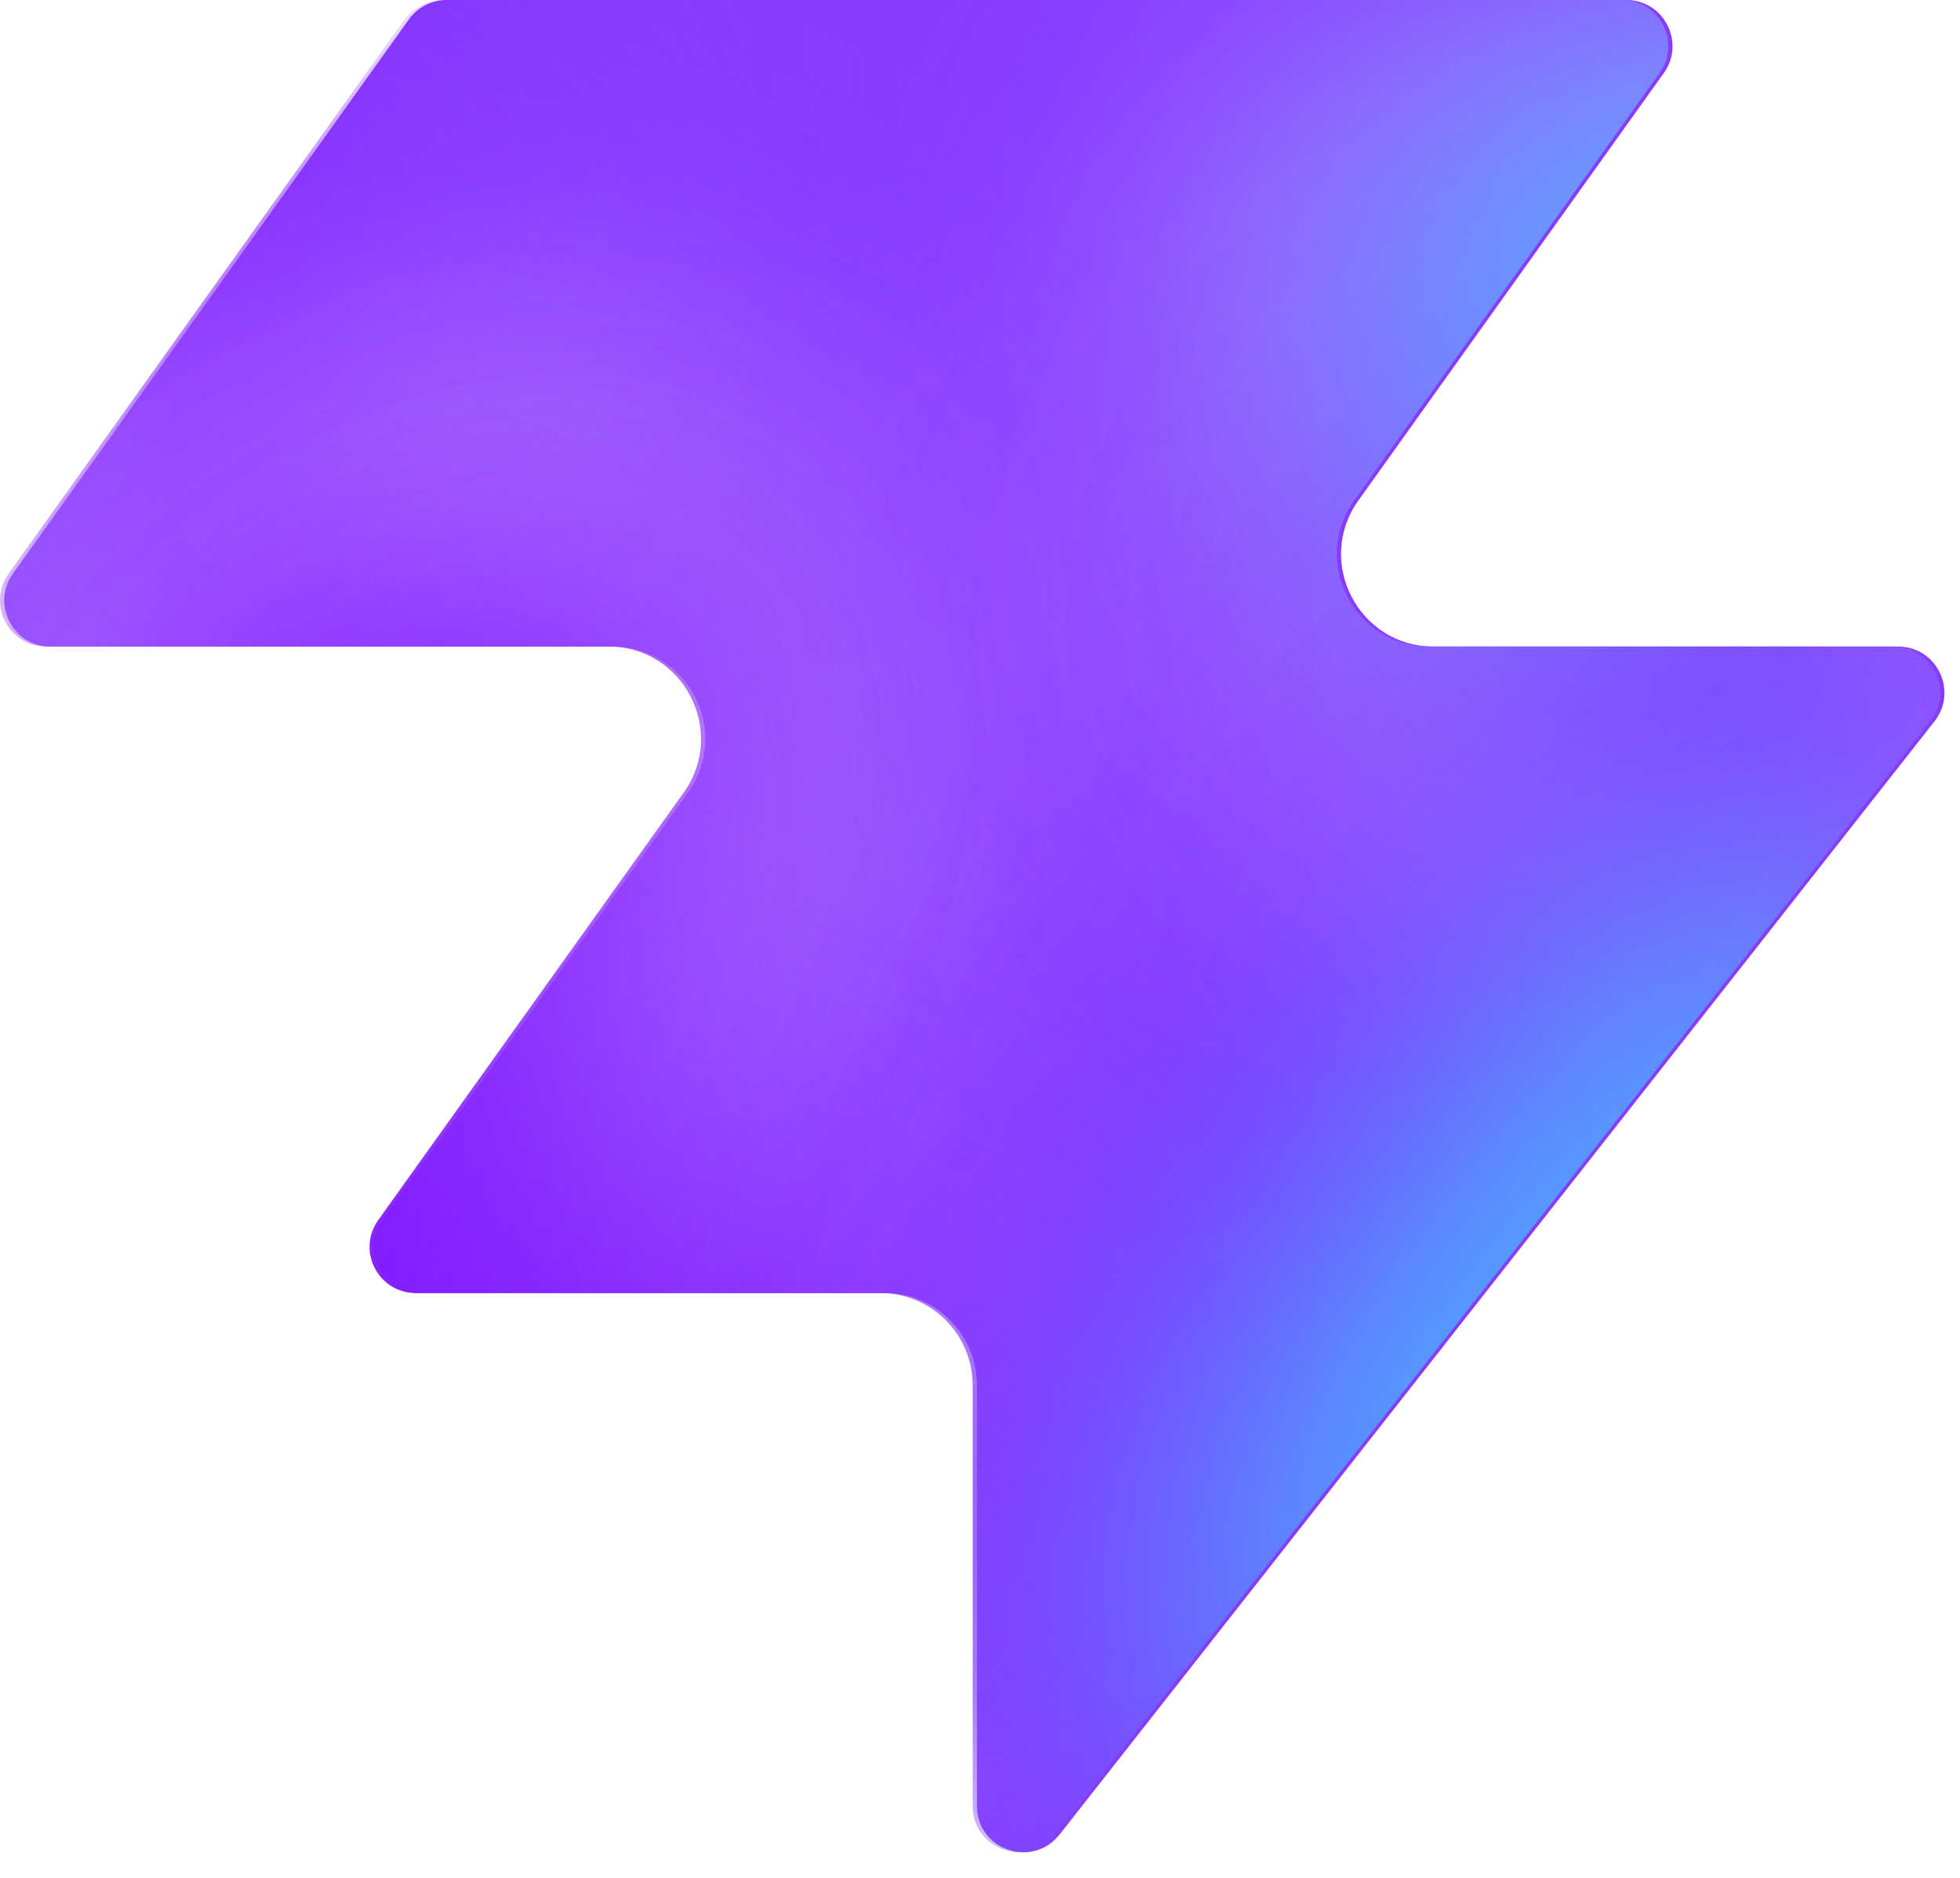
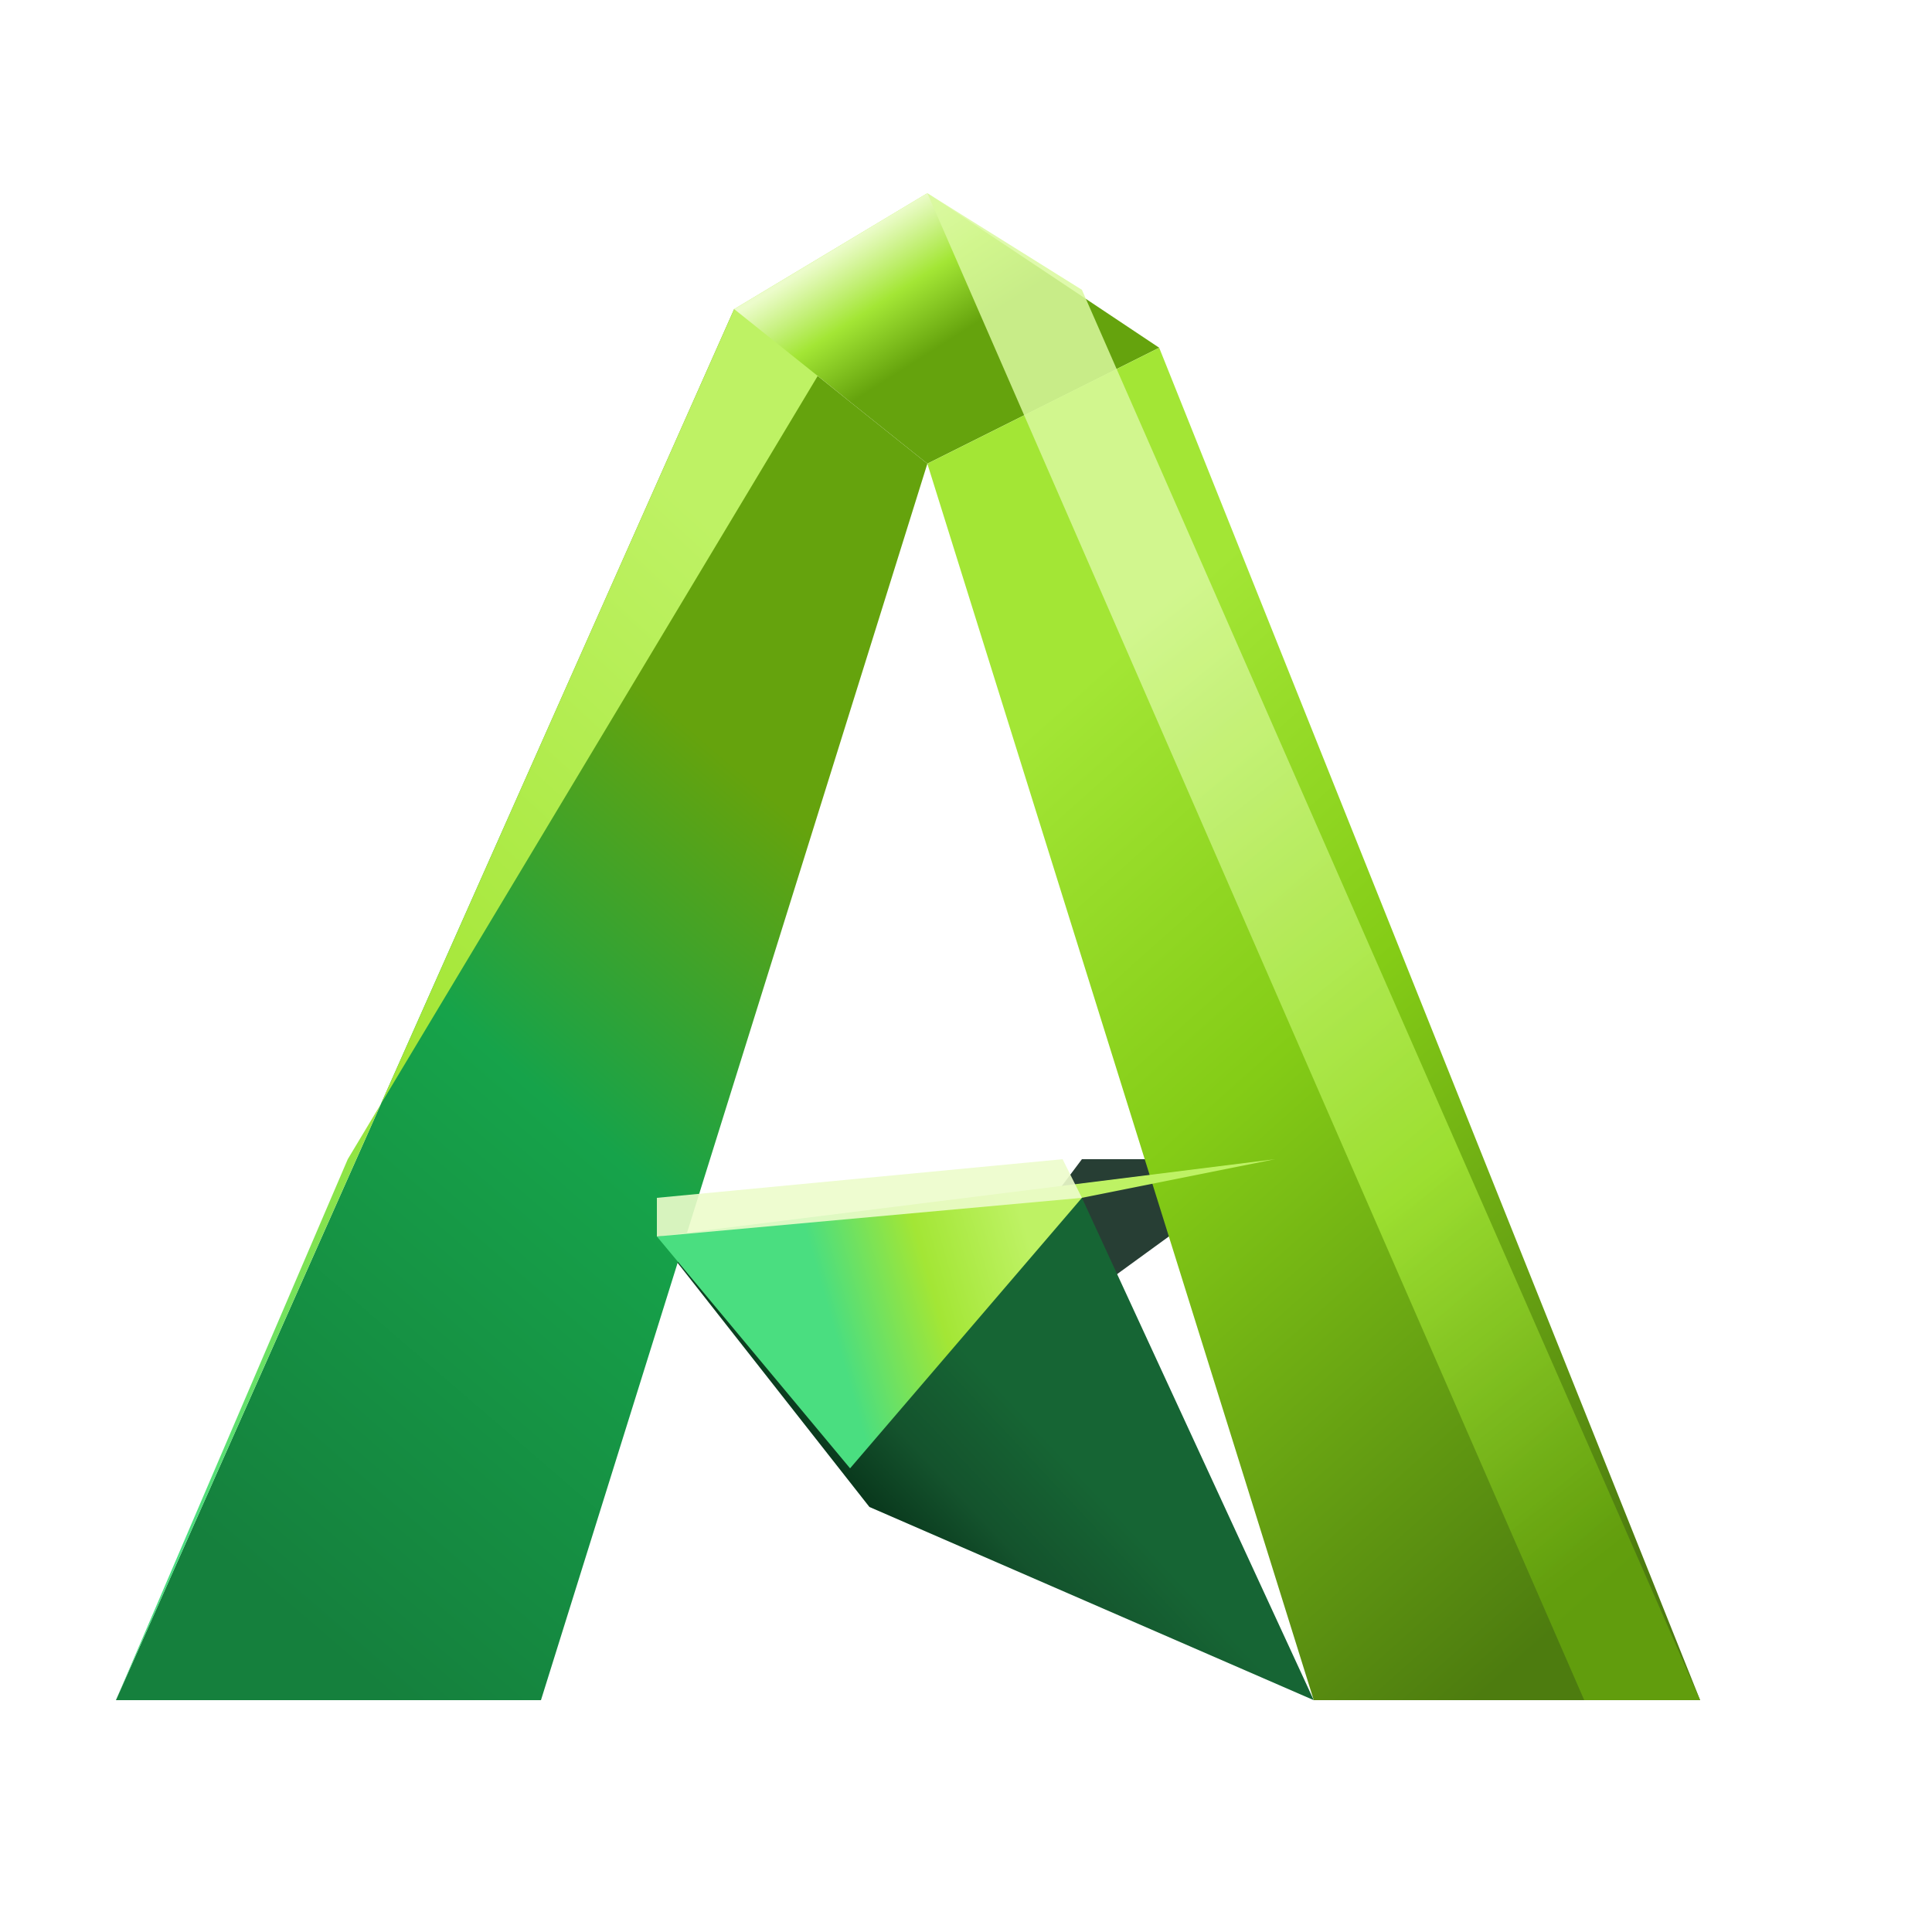
- <svg xmlns="http://www.w3.org/2000/svg" width="48" height="46" fill="none" viewBox="0 0 48 46">
-   <path fill="#863bff" d="M25.946 44.938c-.664.845-2.021.375-2.021-.698V33.937a2.26 2.26 0 0 0-2.262-2.262H10.287c-.92 0-1.456-1.04-.92-1.788l7.48-10.471c1.07-1.497 0-3.578-1.842-3.578H1.237c-.92 0-1.456-1.04-.92-1.788L10.013.474c.214-.297.556-.474.92-.474h28.894c.92 0 1.456 1.04.92 1.788l-7.48 10.471c-1.07 1.498 0 3.579 1.842 3.579h11.377c.943 0 1.473 1.088.89 1.83L25.947 44.94z" style="fill:#863bff;fill:color(display-p3 .525 .23 1);fill-opacity:1" />
-   <mask id="a" width="48" height="46" x="0" y="0" maskUnits="userSpaceOnUse" style="mask-type:alpha">
-     <path fill="#000" d="M25.842 44.938c-.664.844-2.021.375-2.021-.698V33.937a2.26 2.26 0 0 0-2.262-2.262H10.183c-.92 0-1.456-1.04-.92-1.788l7.48-10.471c1.07-1.498 0-3.579-1.842-3.579H1.133c-.92 0-1.456-1.04-.92-1.787L9.91.473c.214-.297.556-.474.92-.474h28.894c.92 0 1.456 1.04.92 1.788l-7.48 10.471c-1.07 1.498 0 3.578 1.842 3.578h11.377c.943 0 1.473 1.088.89 1.832L25.843 44.94z" style="fill:#000;fill-opacity:1" />
-   </mask>
-   <g mask="url(#a)">
-     <g filter="url(#b)">
-       <ellipse cx="5.508" cy="14.704" fill="#ede6ff" rx="5.508" ry="14.704" style="fill:#ede6ff;fill:color(display-p3 .927 .903 1);fill-opacity:1" transform="matrix(.00324 1 1 -.00324 -4.47 31.516)" />
-     </g>
-     <g filter="url(#c)">
-       <ellipse cx="10.399" cy="29.851" fill="#ede6ff" rx="10.399" ry="29.851" style="fill:#ede6ff;fill:color(display-p3 .927 .903 1);fill-opacity:1" transform="matrix(.00324 1 1 -.00324 -39.328 7.883)" />
-     </g>
-     <g filter="url(#d)">
-       <ellipse cx="5.508" cy="30.487" fill="#7e14ff" rx="5.508" ry="30.487" style="fill:#7e14ff;fill:color(display-p3 .492 .077 1);fill-opacity:1" transform="rotate(89.814 -25.913 -14.639)scale(1 -1)" />
-     </g>
-     <g filter="url(#e)">
-       <ellipse cx="5.508" cy="30.599" fill="#7e14ff" rx="5.508" ry="30.599" style="fill:#7e14ff;fill:color(display-p3 .492 .077 1);fill-opacity:1" transform="rotate(89.814 -32.644 -3.334)scale(1 -1)" />
-     </g>
-     <g filter="url(#f)">
-       <ellipse cx="5.508" cy="30.599" fill="#7e14ff" rx="5.508" ry="30.599" style="fill:#7e14ff;fill:color(display-p3 .492 .077 1);fill-opacity:1" transform="matrix(.00324 1 1 -.00324 -34.34 30.47)" />
-     </g>
-     <g filter="url(#g)">
-       <ellipse cx="14.072" cy="22.078" fill="#ede6ff" rx="14.072" ry="22.078" style="fill:#ede6ff;fill:color(display-p3 .927 .903 1);fill-opacity:1" transform="rotate(93.35 24.506 48.493)scale(-1 1)" />
-     </g>
-     <g filter="url(#h)">
-       <ellipse cx="3.47" cy="21.501" fill="#7e14ff" rx="3.47" ry="21.501" style="fill:#7e14ff;fill:color(display-p3 .492 .077 1);fill-opacity:1" transform="rotate(89.009 28.708 47.59)scale(-1 1)" />
-     </g>
-     <g filter="url(#i)">
-       <ellipse cx="3.47" cy="21.501" fill="#7e14ff" rx="3.47" ry="21.501" style="fill:#7e14ff;fill:color(display-p3 .492 .077 1);fill-opacity:1" transform="rotate(89.009 28.708 47.59)scale(-1 1)" />
-     </g>
-     <g filter="url(#j)">
-       <ellipse cx=".387" cy="8.972" fill="#7e14ff" rx="4.407" ry="29.108" style="fill:#7e14ff;fill:color(display-p3 .492 .077 1);fill-opacity:1" transform="rotate(39.51 .387 8.972)" />
-     </g>
-     <g filter="url(#k)">
-       <ellipse cx="47.523" cy="-6.092" fill="#7e14ff" rx="4.407" ry="29.108" style="fill:#7e14ff;fill:color(display-p3 .492 .077 1);fill-opacity:1" transform="rotate(37.892 47.523 -6.092)" />
-     </g>
-     <g filter="url(#l)">
-       <ellipse cx="41.412" cy="6.333" fill="#47bfff" rx="5.971" ry="9.665" style="fill:#47bfff;fill:color(display-p3 .28 .748 1);fill-opacity:1" transform="rotate(37.892 41.412 6.333)" />
-     </g>
-     <g filter="url(#m)">
-       <ellipse cx="-1.879" cy="38.332" fill="#7e14ff" rx="4.407" ry="29.108" style="fill:#7e14ff;fill:color(display-p3 .492 .077 1);fill-opacity:1" transform="rotate(37.892 -1.88 38.332)" />
-     </g>
-     <g filter="url(#n)">
-       <ellipse cx="-1.879" cy="38.332" fill="#7e14ff" rx="4.407" ry="29.108" style="fill:#7e14ff;fill:color(display-p3 .492 .077 1);fill-opacity:1" transform="rotate(37.892 -1.88 38.332)" />
-     </g>
-     <g filter="url(#o)">
-       <ellipse cx="35.651" cy="29.907" fill="#7e14ff" rx="4.407" ry="29.108" style="fill:#7e14ff;fill:color(display-p3 .492 .077 1);fill-opacity:1" transform="rotate(37.892 35.651 29.907)" />
-     </g>
-     <g filter="url(#p)">
-       <ellipse cx="38.418" cy="32.4" fill="#47bfff" rx="5.971" ry="15.297" style="fill:#47bfff;fill:color(display-p3 .28 .748 1);fill-opacity:1" transform="rotate(37.892 38.418 32.4)" />
-     </g>
+ <svg xmlns="http://www.w3.org/2000/svg" width="64" height="64" viewBox="0 0 100 100" fill="none">
+   <defs>
+     <linearGradient id="ab-left-front" x1="10%" y1="90%" x2="50%" y2="10%">
+       <stop offset="0%" stop-color="#4ade80" />
+       <stop offset="45%" stop-color="#a3e635" />
+       <stop offset="100%" stop-color="#bef264" />
+     </linearGradient>
+     <linearGradient id="ab-left-inner" x1="15%" y1="90%" x2="50%" y2="20%">
+       <stop offset="0%" stop-color="#15803d" />
+       <stop offset="60%" stop-color="#16a34a" />
+       <stop offset="100%" stop-color="#65a30d" />
+     </linearGradient>
+     <linearGradient id="ab-apex-fold" x1="40%" y1="5%" x2="70%" y2="35%">
+       <stop offset="0%" stop-color="#ecfccb" />
+       <stop offset="50%" stop-color="#a3e635" />
+       <stop offset="100%" stop-color="#65a30d" />
+     </linearGradient>
+     <linearGradient id="ab-right-front" x1="50%" y1="10%" x2="90%" y2="90%">
+       <stop offset="0%" stop-color="#a3e635" />
+       <stop offset="40%" stop-color="#84cc16" />
+       <stop offset="100%" stop-color="#4d7c0f" />
+     </linearGradient>
+     <linearGradient id="ab-right-edge" x1="60%" y1="15%" x2="90%" y2="90%">
+       <stop offset="0%" stop-color="#d9f99d" />
+       <stop offset="60%" stop-color="#a3e635" />
+       <stop offset="100%" stop-color="#65a30d" />
+     </linearGradient>
+     <linearGradient id="ab-cross-front" x1="30%" y1="65%" x2="65%" y2="60%">
+       <stop offset="0%" stop-color="#4ade80" />
+       <stop offset="50%" stop-color="#a3e635" />
+       <stop offset="100%" stop-color="#bef264" />
+     </linearGradient>
+     <linearGradient id="ab-cross-under" x1="40%" y1="80%" x2="68%" y2="60%">
+       <stop offset="0%" stop-color="#052e16" />
+       <stop offset="50%" stop-color="#14532d" />
+       <stop offset="100%" stop-color="#166534" />
+     </linearGradient>
+     <linearGradient id="ab-inner-shadow" x1="50%" y1="35%" x2="50%" y2="65%">
+       <stop offset="0%" stop-color="#0f291e" />
+       <stop offset="100%" stop-color="#14532d" />
+     </linearGradient>
+   </defs>
+   <g>
+     <polygon points="44,76 66,60 56,60" fill="url(#ab-inner-shadow)" opacity="0.9" />
+     <polygon points="34,64 45,78 68,88 56,62" fill="url(#ab-cross-under)" />
+     <polygon points="6,88 28,88 48,24 38,16" fill="url(#ab-left-inner)" />
+     <polygon points="6,88 18,60 48,10 38,16" fill="url(#ab-left-front)" />
+     <polygon points="48,10 60,18 48,24 38,16" fill="url(#ab-apex-fold)" />
+     <polygon points="60,18 88,88 68,88 48,24" fill="url(#ab-right-front)" />
+     <polygon points="56,15 88,88 82,88 48,10" fill="url(#ab-right-edge)" opacity="0.85" />
+     <polygon points="34,64 66,60 56,62 44,76" fill="url(#ab-cross-front)" />
+     <polygon points="34,64 56,62 55,60 34,62" fill="#ecfccb" opacity="0.9" />
  </g>
-   <defs>
-     <filter id="b" width="60.045" height="41.654" x="-19.77" y="16.149" color-interpolation-filters="sRGB" filterUnits="userSpaceOnUse">
-       <feFlood flood-opacity="0" result="BackgroundImageFix" />
-       <feBlend in="SourceGraphic" in2="BackgroundImageFix" result="shape" />
-       <feGaussianBlur result="effect1_foregroundBlur_2002_17158" stdDeviation="7.659" />
-     </filter>
-     <filter id="c" width="90.34" height="51.437" x="-54.613" y="-7.533" color-interpolation-filters="sRGB" filterUnits="userSpaceOnUse">
-       <feFlood flood-opacity="0" result="BackgroundImageFix" />
-       <feBlend in="SourceGraphic" in2="BackgroundImageFix" result="shape" />
-       <feGaussianBlur result="effect1_foregroundBlur_2002_17158" stdDeviation="7.659" />
-     </filter>
-     <filter id="d" width="79.355" height="29.4" x="-49.64" y="2.03" color-interpolation-filters="sRGB" filterUnits="userSpaceOnUse">
-       <feFlood flood-opacity="0" result="BackgroundImageFix" />
-       <feBlend in="SourceGraphic" in2="BackgroundImageFix" result="shape" />
-       <feGaussianBlur result="effect1_foregroundBlur_2002_17158" stdDeviation="4.596" />
-     </filter>
-     <filter id="e" width="79.579" height="29.4" x="-45.045" y="20.029" color-interpolation-filters="sRGB" filterUnits="userSpaceOnUse">
-       <feFlood flood-opacity="0" result="BackgroundImageFix" />
-       <feBlend in="SourceGraphic" in2="BackgroundImageFix" result="shape" />
-       <feGaussianBlur result="effect1_foregroundBlur_2002_17158" stdDeviation="4.596" />
-     </filter>
-     <filter id="f" width="79.579" height="29.4" x="-43.513" y="21.178" color-interpolation-filters="sRGB" filterUnits="userSpaceOnUse">
-       <feFlood flood-opacity="0" result="BackgroundImageFix" />
-       <feBlend in="SourceGraphic" in2="BackgroundImageFix" result="shape" />
-       <feGaussianBlur result="effect1_foregroundBlur_2002_17158" stdDeviation="4.596" />
-     </filter>
-     <filter id="g" width="74.749" height="58.852" x="15.756" y="-17.901" color-interpolation-filters="sRGB" filterUnits="userSpaceOnUse">
-       <feFlood flood-opacity="0" result="BackgroundImageFix" />
-       <feBlend in="SourceGraphic" in2="BackgroundImageFix" result="shape" />
-       <feGaussianBlur result="effect1_foregroundBlur_2002_17158" stdDeviation="7.659" />
-     </filter>
-     <filter id="h" width="61.377" height="25.362" x="23.548" y="2.284" color-interpolation-filters="sRGB" filterUnits="userSpaceOnUse">
-       <feFlood flood-opacity="0" result="BackgroundImageFix" />
-       <feBlend in="SourceGraphic" in2="BackgroundImageFix" result="shape" />
-       <feGaussianBlur result="effect1_foregroundBlur_2002_17158" stdDeviation="4.596" />
-     </filter>
-     <filter id="i" width="61.377" height="25.362" x="23.548" y="2.284" color-interpolation-filters="sRGB" filterUnits="userSpaceOnUse">
-       <feFlood flood-opacity="0" result="BackgroundImageFix" />
-       <feBlend in="SourceGraphic" in2="BackgroundImageFix" result="shape" />
-       <feGaussianBlur result="effect1_foregroundBlur_2002_17158" stdDeviation="4.596" />
-     </filter>
-     <filter id="j" width="56.045" height="63.649" x="-27.636" y="-22.853" color-interpolation-filters="sRGB" filterUnits="userSpaceOnUse">
-       <feFlood flood-opacity="0" result="BackgroundImageFix" />
-       <feBlend in="SourceGraphic" in2="BackgroundImageFix" result="shape" />
-       <feGaussianBlur result="effect1_foregroundBlur_2002_17158" stdDeviation="4.596" />
-     </filter>
-     <filter id="k" width="54.814" height="64.646" x="20.116" y="-38.415" color-interpolation-filters="sRGB" filterUnits="userSpaceOnUse">
-       <feFlood flood-opacity="0" result="BackgroundImageFix" />
-       <feBlend in="SourceGraphic" in2="BackgroundImageFix" result="shape" />
-       <feGaussianBlur result="effect1_foregroundBlur_2002_17158" stdDeviation="4.596" />
-     </filter>
-     <filter id="l" width="33.541" height="35.313" x="24.641" y="-11.323" color-interpolation-filters="sRGB" filterUnits="userSpaceOnUse">
-       <feFlood flood-opacity="0" result="BackgroundImageFix" />
-       <feBlend in="SourceGraphic" in2="BackgroundImageFix" result="shape" />
-       <feGaussianBlur result="effect1_foregroundBlur_2002_17158" stdDeviation="4.596" />
-     </filter>
-     <filter id="m" width="54.814" height="64.646" x="-29.286" y="6.009" color-interpolation-filters="sRGB" filterUnits="userSpaceOnUse">
-       <feFlood flood-opacity="0" result="BackgroundImageFix" />
-       <feBlend in="SourceGraphic" in2="BackgroundImageFix" result="shape" />
-       <feGaussianBlur result="effect1_foregroundBlur_2002_17158" stdDeviation="4.596" />
-     </filter>
-     <filter id="n" width="54.814" height="64.646" x="-29.286" y="6.009" color-interpolation-filters="sRGB" filterUnits="userSpaceOnUse">
-       <feFlood flood-opacity="0" result="BackgroundImageFix" />
-       <feBlend in="SourceGraphic" in2="BackgroundImageFix" result="shape" />
-       <feGaussianBlur result="effect1_foregroundBlur_2002_17158" stdDeviation="4.596" />
-     </filter>
-     <filter id="o" width="54.814" height="64.646" x="8.244" y="-2.416" color-interpolation-filters="sRGB" filterUnits="userSpaceOnUse">
-       <feFlood flood-opacity="0" result="BackgroundImageFix" />
-       <feBlend in="SourceGraphic" in2="BackgroundImageFix" result="shape" />
-       <feGaussianBlur result="effect1_foregroundBlur_2002_17158" stdDeviation="4.596" />
-     </filter>
-     <filter id="p" width="39.409" height="43.623" x="18.713" y="10.588" color-interpolation-filters="sRGB" filterUnits="userSpaceOnUse">
-       <feFlood flood-opacity="0" result="BackgroundImageFix" />
-       <feBlend in="SourceGraphic" in2="BackgroundImageFix" result="shape" />
-       <feGaussianBlur result="effect1_foregroundBlur_2002_17158" stdDeviation="4.596" />
-     </filter>
-   </defs>
</svg>
